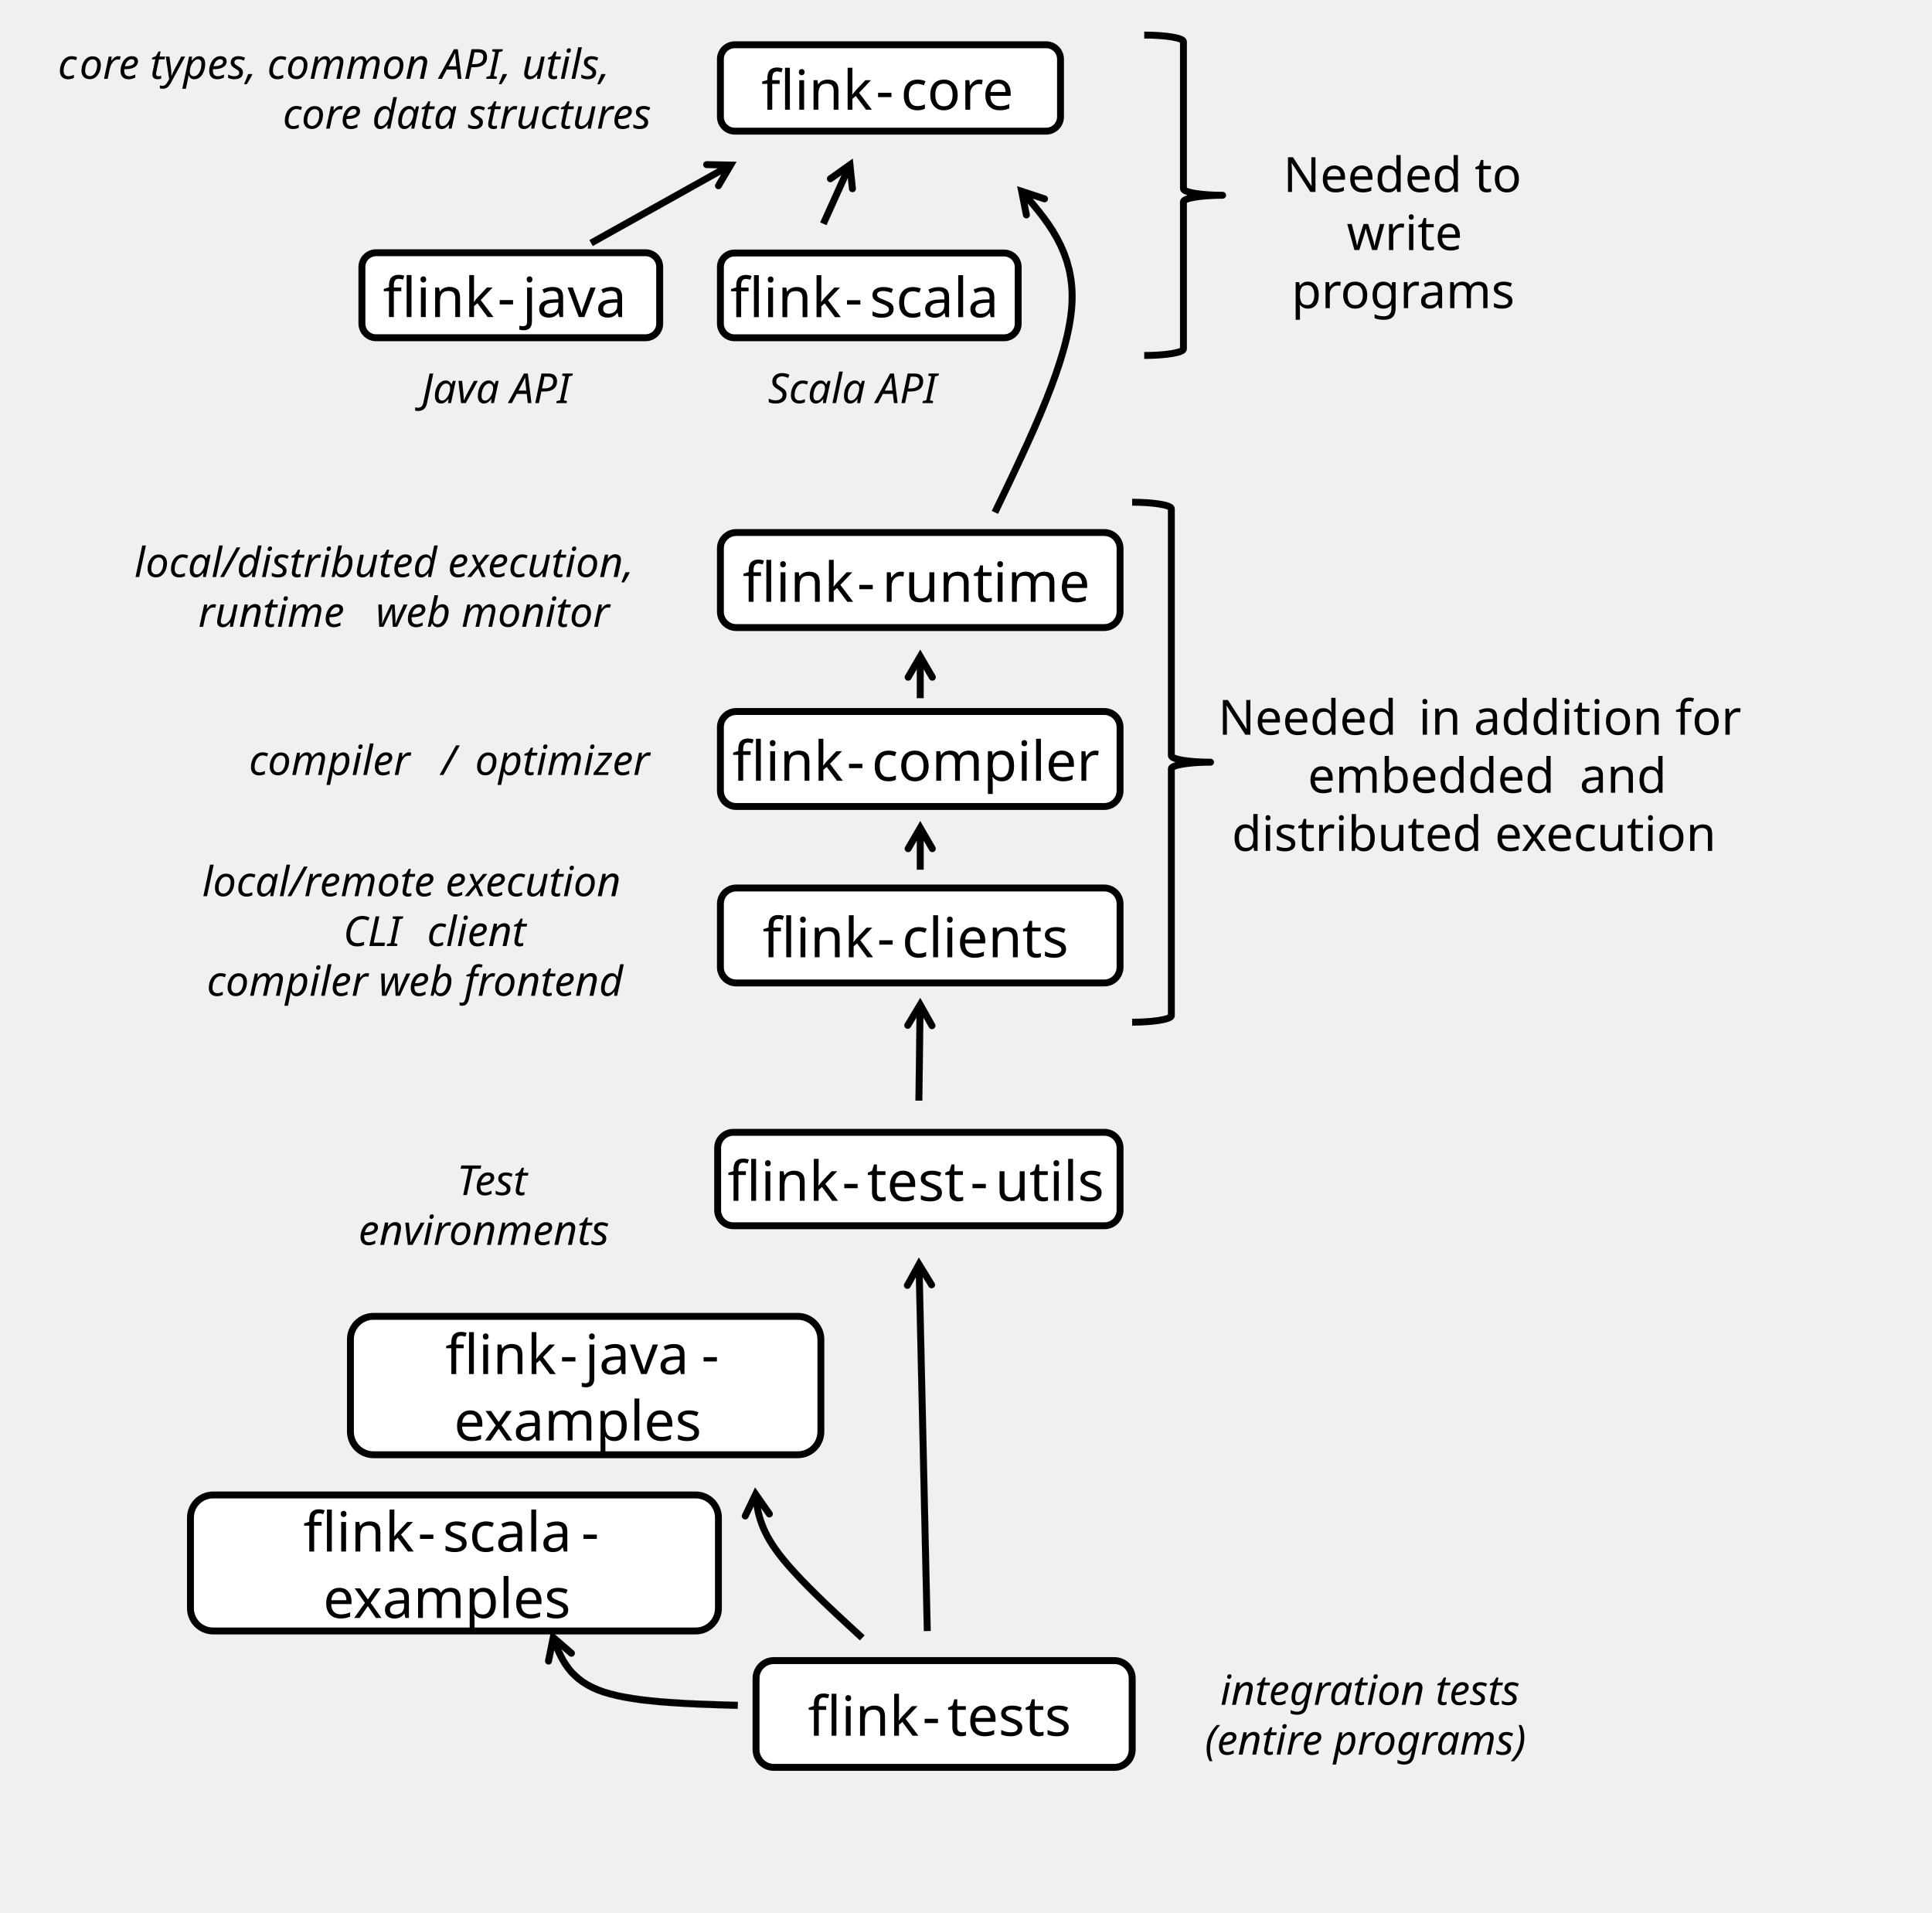
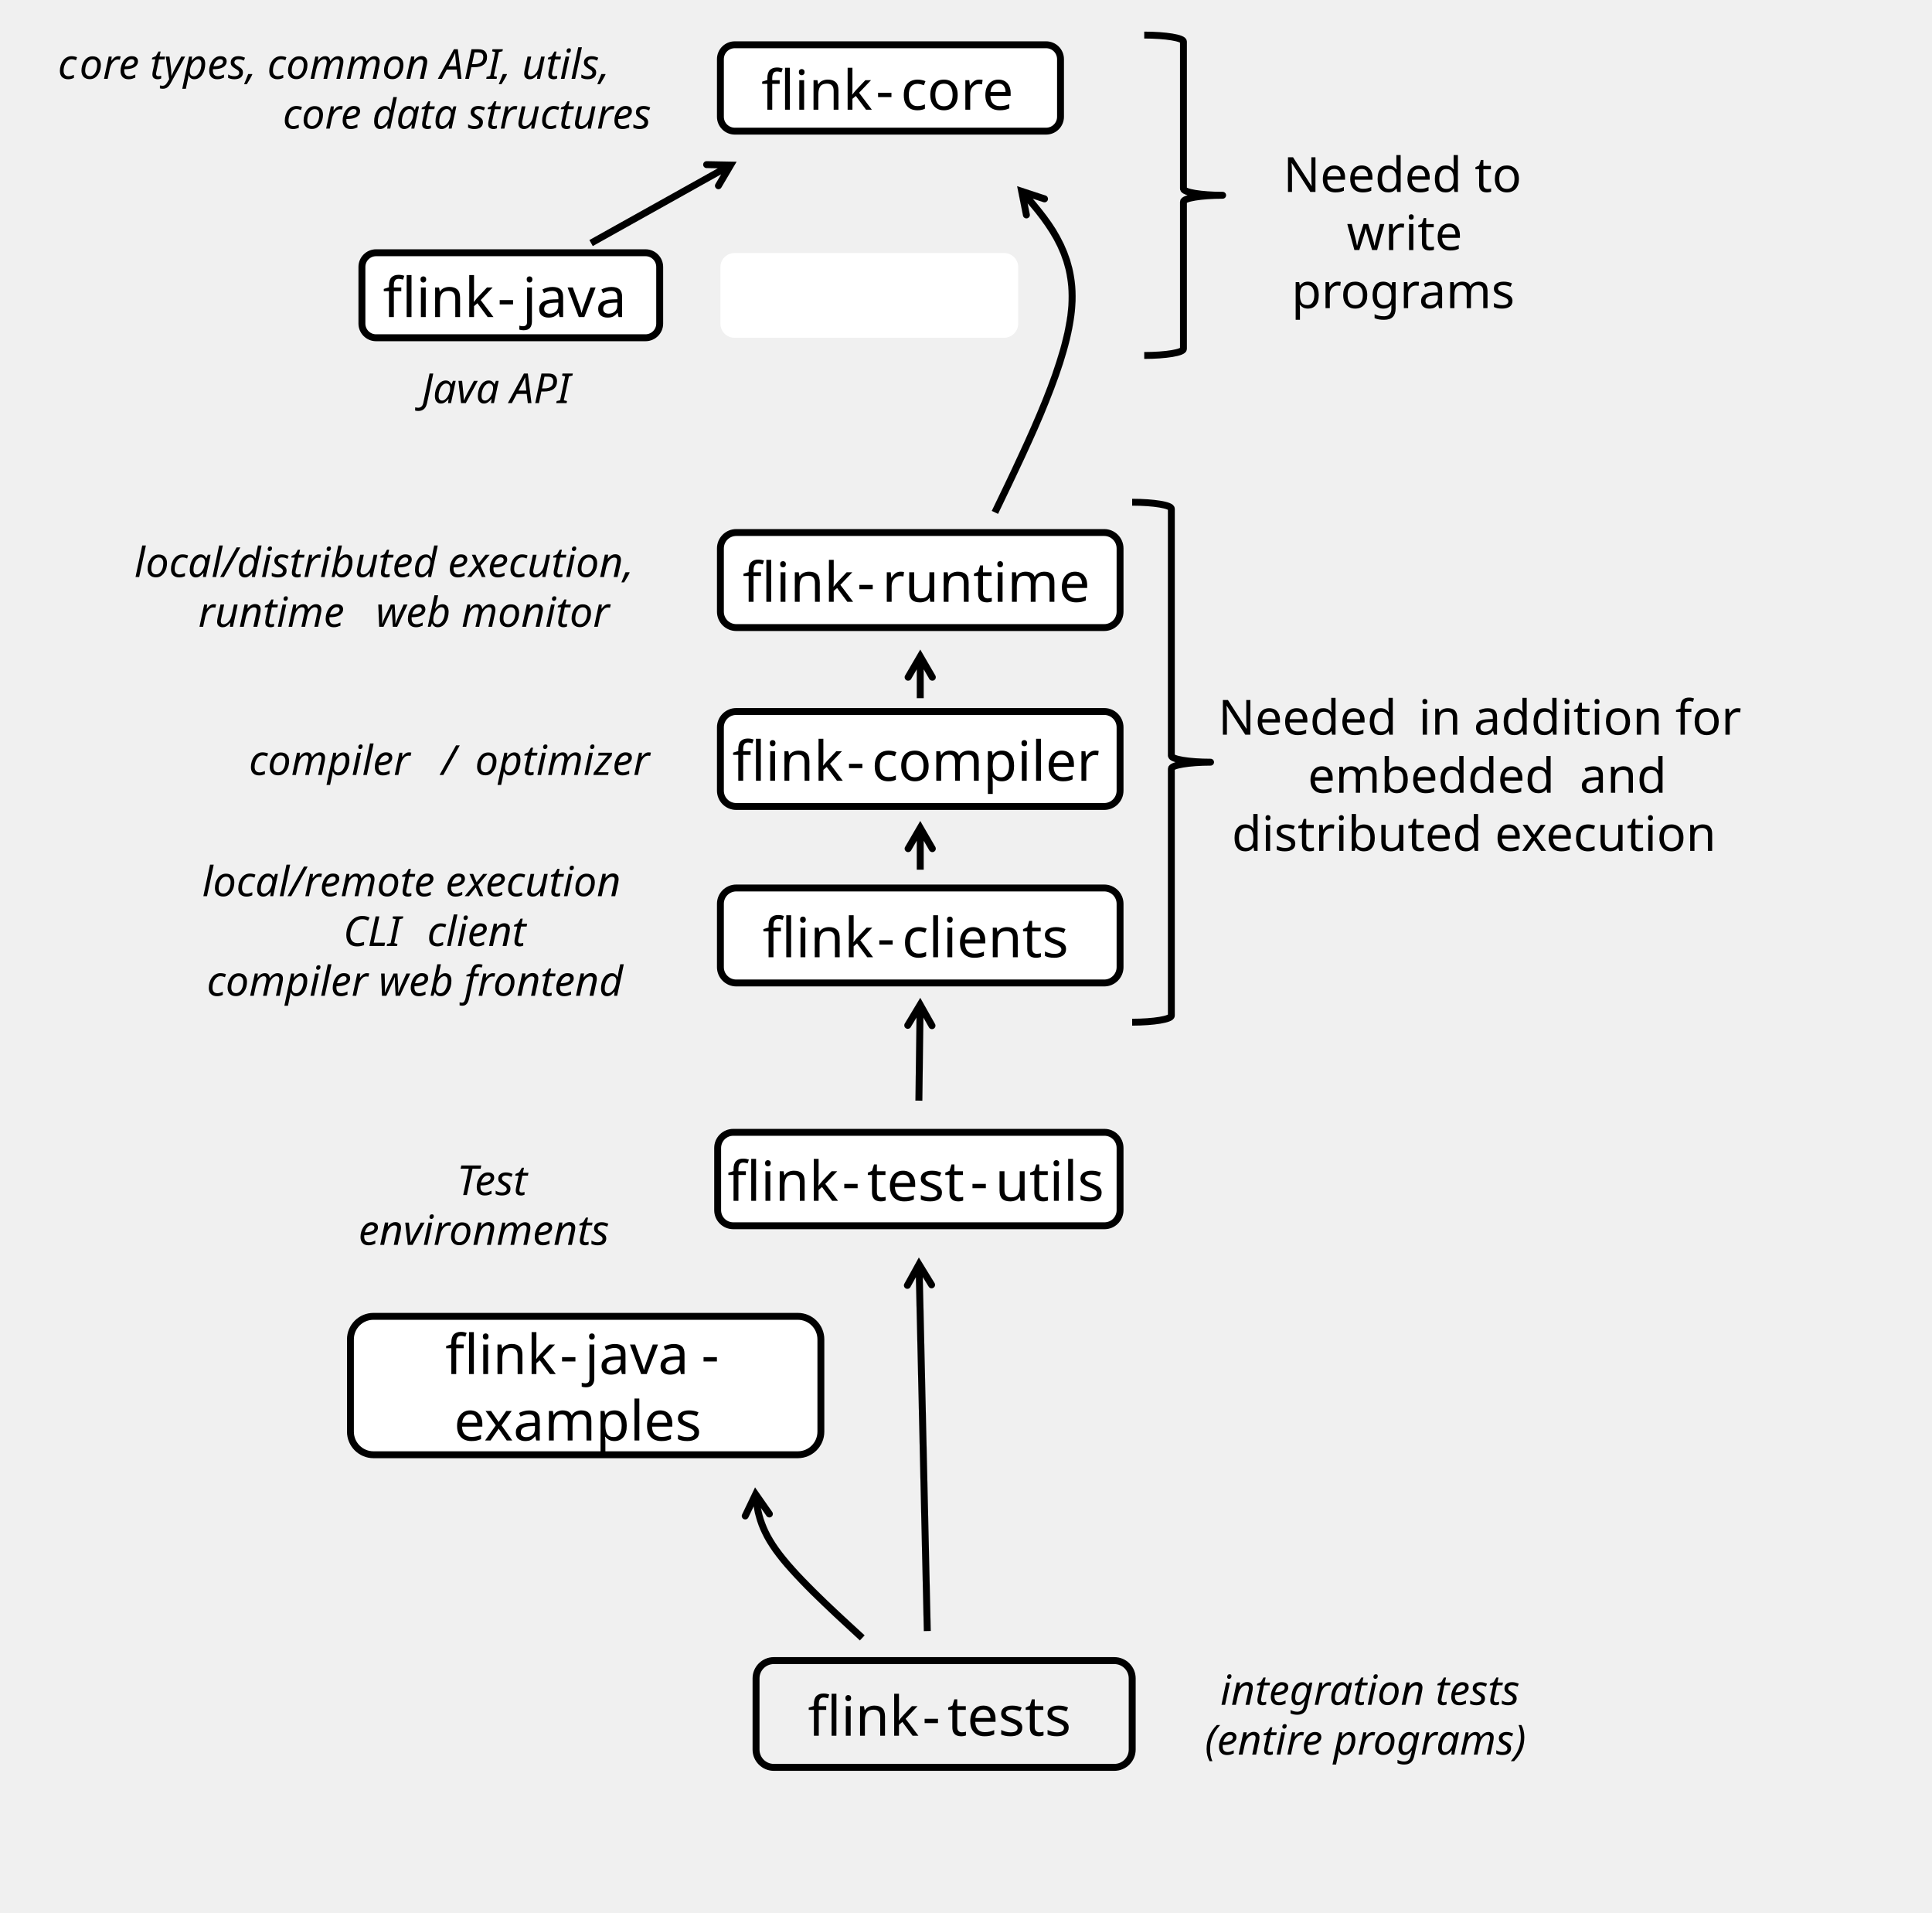
<svg xmlns="http://www.w3.org/2000/svg" version="1.0" width="184.83mm" height="182.98mm" id="svg2985">
  <defs id="defs2987" />
  <g id="g2989">
    <path style="fill:#ffffff;fill-rule:evenodd;fill-opacity:1;stroke:none;" d="  M 260.484 21.38   C 260.484 18.511 262.809 16.185 265.697 16.185   L 378.244 16.185   C 381.132 16.185 383.458 18.511 383.458 21.38   L 383.458 42.217   C 383.458 45.086 381.132 47.412 378.244 47.412   L 265.697 47.412   C 262.809 47.412 260.484 45.086 260.484 42.217   z" id="path2991" />
    <path style="fill:none;stroke:#000000;stroke-width:2.494px;stroke-linecap:butt;stroke-linejoin:round;stroke-dasharray:none;stroke-opacity:1;" d="  M 260.484 21.38   C 260.484 18.511 262.809 16.185 265.697 16.185   L 378.244 16.185   C 381.132 16.185 383.458 18.511 383.458 21.38   L 383.458 42.217   C 383.458 45.086 381.132 47.412 378.244 47.412   L 265.697 47.412   C 262.809 47.412 260.484 45.086 260.484 42.217   z" id="path2993" />
    <text xml:space="preserve" x="275.288" y="39.668" style="font-size:19.955px;fill:#000000;font-style:normal;font-weight:normal;text-align:start;text-anchor:start;font-family:Verdana;" id="text2995">flink</text>
    <text xml:space="preserve" x="316.699" y="39.668" style="font-size:19.955px;fill:#000000;font-style:normal;font-weight:normal;text-align:start;text-anchor:start;font-family:Verdana;" id="text2997">-</text>
    <text xml:space="preserve" x="325.701" y="39.668" style="font-size:19.955px;fill:#000000;font-style:normal;font-weight:normal;text-align:start;text-anchor:start;font-family:Verdana;" id="text2999">core</text>
    <path style="fill:#ffffff;fill-rule:evenodd;fill-opacity:1;stroke:none;" d="  M 130.861 96.502   C 130.861 93.67 133.149 91.373 135.981 91.373   L 233.411 91.373   C 236.234 91.373 238.531 93.67 238.531 96.502   L 238.531 116.982   C 238.531 119.814 236.234 122.102 233.411 122.102   L 135.981 122.102   C 133.149 122.102 130.861 119.814 130.861 116.982   z" id="path3001" />
    <path style="fill:none;stroke:#000000;stroke-width:2.504px;stroke-linecap:butt;stroke-linejoin:round;stroke-dasharray:none;stroke-opacity:1;" d="  M 130.861 96.502   C 130.861 93.67 133.149 91.373 135.981 91.373   L 233.411 91.373   C 236.234 91.373 238.531 93.67 238.531 96.502   L 238.531 116.982   C 238.531 119.814 236.234 122.102 233.411 122.102   L 135.981 122.102   C 133.149 122.102 130.861 119.814 130.861 116.982   z" id="path3003" />
    <text xml:space="preserve" x="138.472" y="114.613" style="font-size:19.955px;fill:#000000;font-style:normal;font-weight:normal;text-align:start;text-anchor:start;font-family:Verdana;" id="text3005">flink</text>
    <text xml:space="preserve" x="179.882" y="114.613" style="font-size:19.955px;fill:#000000;font-style:normal;font-weight:normal;text-align:start;text-anchor:start;font-family:Verdana;" id="text3007">-</text>
    <text xml:space="preserve" x="188.884" y="114.613" style="font-size:19.955px;fill:#000000;font-style:normal;font-weight:normal;text-align:start;text-anchor:start;font-family:Verdana;" id="text3009">java</text>
    <path style="fill:#ffffff;fill-rule:evenodd;fill-opacity:1;stroke:none;" d="  M 260.484 96.568   C 260.484 93.755 262.772 91.467 265.585 91.467   L 363.053 91.467   C 365.866 91.467 368.154 93.755 368.154 96.568   L 368.154 117.01   C 368.154 119.824 365.866 122.112 363.053 122.112   L 265.585 122.112   C 262.772 122.112 260.484 119.824 260.484 117.01   z" id="path3011" />
-     <path style="fill:none;stroke:#000000;stroke-width:2.494px;stroke-linecap:butt;stroke-linejoin:round;stroke-dasharray:none;stroke-opacity:1;" d="  M 260.484 96.568   C 260.484 93.755 262.772 91.467 265.585 91.467   L 363.053 91.467   C 365.866 91.467 368.154 93.755 368.154 96.568   L 368.154 117.01   C 368.154 119.824 365.866 122.112 363.053 122.112   L 265.585 122.112   C 262.772 122.112 260.484 119.824 260.484 117.01   z" id="path3013" />
-     <text xml:space="preserve" x="264.046" y="114.657" style="font-size:19.955px;fill:#000000;font-style:normal;font-weight:normal;text-align:start;text-anchor:start;font-family:Verdana;" id="text3015">flink</text>
-     <text xml:space="preserve" x="305.456" y="114.657" style="font-size:19.955px;fill:#000000;font-style:normal;font-weight:normal;text-align:start;text-anchor:start;font-family:Verdana;" id="text3017">-</text>
-     <text xml:space="preserve" x="314.458" y="114.657" style="font-size:19.955px;fill:#000000;font-style:normal;font-weight:normal;text-align:start;text-anchor:start;font-family:Verdana;" id="text3019">scala</text>
    <text xml:space="preserve" x="20.936" y="28.496" style="font-size:15.004px;fill:#000000;font-style:italic;font-weight:normal;text-align:start;text-anchor:start;font-family:Verdana;" id="text3021">c</text>
    <text xml:space="preserve" x="28.738" y="28.496" style="font-size:15.004px;fill:#000000;font-style:italic;font-weight:normal;text-align:start;text-anchor:start;font-family:Verdana;" id="text3023">ore types, common API, utils,</text>
    <text xml:space="preserve" x="102.257" y="46.5" style="font-size:15.004px;fill:#000000;font-style:italic;font-weight:normal;text-align:start;text-anchor:start;font-family:Verdana;" id="text3025">core data structures</text>
-     <text xml:space="preserve" x="277.678" y="145.733" style="font-size:15.004px;fill:#000000;font-style:italic;font-weight:normal;text-align:start;text-anchor:start;font-family:Verdana;" id="text3027">Scala API</text>
    <text xml:space="preserve" x="152.428" y="145.733" style="font-size:15.004px;fill:#000000;font-style:italic;font-weight:normal;text-align:start;text-anchor:start;font-family:Verdana;" id="text3029">Java API</text>
    <path style="fill:#ffffff;fill-rule:evenodd;fill-opacity:1;stroke:none;" d="  M 260.484 198.256   C 260.484 195.086 263.053 192.517 266.204 192.517   L 399.268 192.517   C 402.419 192.517 404.988 195.086 404.988 198.256   L 404.988 221.136   C 404.988 224.306 402.419 226.875 399.268 226.875   L 266.204 226.875   C 263.053 226.875 260.484 224.306 260.484 221.136   z" id="path3033" />
    <path style="fill:none;stroke:#000000;stroke-width:2.494px;stroke-linecap:butt;stroke-linejoin:round;stroke-dasharray:none;stroke-opacity:1;" d="  M 260.484 198.256   C 260.484 195.086 263.053 192.517 266.204 192.517   L 399.268 192.517   C 402.419 192.517 404.988 195.086 404.988 198.256   L 404.988 221.136   C 404.988 224.306 402.419 226.875 399.268 226.875   L 266.204 226.875   C 263.053 226.875 260.484 224.306 260.484 221.136   z" id="path3035" />
    <text xml:space="preserve" x="268.528" y="217.566" style="font-size:19.955px;fill:#000000;font-style:normal;font-weight:normal;text-align:start;text-anchor:start;font-family:Verdana;" id="text3037">flink</text>
    <text xml:space="preserve" x="309.938" y="217.566" style="font-size:19.955px;fill:#000000;font-style:normal;font-weight:normal;text-align:start;text-anchor:start;font-family:Verdana;" id="text3039">-</text>
    <text xml:space="preserve" x="318.941" y="217.566" style="font-size:19.955px;fill:#000000;font-style:normal;font-weight:normal;text-align:start;text-anchor:start;font-family:Verdana;" id="text3041">runtime</text>
    <path style="fill:#ffffff;fill-rule:evenodd;fill-opacity:1;stroke:none;" d="  M 260.484 262.941   C 260.484 259.771 263.053 257.22 266.204 257.22   L 399.268 257.22   C 402.419 257.22 404.988 259.771 404.988 262.941   L 404.988 285.84   C 404.988 288.991 402.419 291.56 399.268 291.56   L 266.204 291.56   C 263.053 291.56 260.484 288.991 260.484 285.84   z" id="path3043" />
    <path style="fill:none;stroke:#000000;stroke-width:2.494px;stroke-linecap:butt;stroke-linejoin:round;stroke-dasharray:none;stroke-opacity:1;" d="  M 260.484 262.941   C 260.484 259.771 263.053 257.22 266.204 257.22   L 399.268 257.22   C 402.419 257.22 404.988 259.771 404.988 262.941   L 404.988 285.84   C 404.988 288.991 402.419 291.56 399.268 291.56   L 266.204 291.56   C 263.053 291.56 260.484 288.991 260.484 285.84   z" id="path3045" />
    <text xml:space="preserve" x="264.777" y="282.255" style="font-size:19.955px;fill:#000000;font-style:normal;font-weight:normal;text-align:start;text-anchor:start;font-family:Verdana;" id="text3047">flink</text>
    <text xml:space="preserve" x="306.187" y="282.255" style="font-size:19.955px;fill:#000000;font-style:normal;font-weight:normal;text-align:start;text-anchor:start;font-family:Verdana;" id="text3049">-</text>
    <text xml:space="preserve" x="315.19" y="282.255" style="font-size:19.955px;fill:#000000;font-style:normal;font-weight:normal;text-align:start;text-anchor:start;font-family:Verdana;" id="text3051">compiler</text>
    <path style="fill:#ffffff;fill-rule:evenodd;fill-opacity:1;stroke:none;" d="  M 260.484 326.744   C 260.484 323.574 263.053 321.024 266.204 321.024   L 399.268 321.024   C 402.419 321.024 404.988 323.574 404.988 326.744   L 404.988 349.643   C 404.988 352.794 402.419 355.364 399.268 355.364   L 266.204 355.364   C 263.053 355.364 260.484 352.794 260.484 349.643   z" id="path3053" />
    <path style="fill:none;stroke:#000000;stroke-width:2.494px;stroke-linecap:butt;stroke-linejoin:round;stroke-dasharray:none;stroke-opacity:1;" d="  M 260.484 326.744   C 260.484 323.574 263.053 321.024 266.204 321.024   L 399.268 321.024   C 402.419 321.024 404.988 323.574 404.988 326.744   L 404.988 349.643   C 404.988 352.794 402.419 355.364 399.268 355.364   L 266.204 355.364   C 263.053 355.364 260.484 352.794 260.484 349.643   z" id="path3055" />
    <text xml:space="preserve" x="275.73" y="346.058" style="font-size:19.955px;fill:#000000;font-style:normal;font-weight:normal;text-align:start;text-anchor:start;font-family:Verdana;" id="text3057">flink</text>
    <text xml:space="preserve" x="317.14" y="346.058" style="font-size:19.955px;fill:#000000;font-style:normal;font-weight:normal;text-align:start;text-anchor:start;font-family:Verdana;" id="text3059">-</text>
    <text xml:space="preserve" x="326.142" y="346.058" style="font-size:19.955px;fill:#000000;font-style:normal;font-weight:normal;text-align:start;text-anchor:start;font-family:Verdana;" id="text3061">clients</text>
    <path style="fill:#000000;fill-rule:nonzero;fill-opacity:1;stroke:#000000;stroke-width:0.019px;stroke-linecap:butt;stroke-linejoin:round;stroke-dasharray:none;stroke-opacity:1;" d="  M 333.496 397.918   L 333.946 363.259   L 331.451 363.222   L 331.001 397.88   z  M 338.072 370.18   L 332.745 360.746   L 327.156 370.03   C 326.8 370.63 326.988 371.399 327.588 371.755   C 328.169 372.111 328.938 371.924 329.295 371.324   L 329.295 371.324   L 333.777 363.878   L 331.62 363.859   L 335.896 371.418   C 336.234 372.018 337.003 372.224 337.603 371.886   C 338.203 371.549 338.409 370.78 338.072 370.18   z" id="path3063" />
    <text xml:space="preserve" x="90.011" y="280.173" style="font-size:15.004px;fill:#000000;font-style:italic;font-weight:normal;text-align:start;text-anchor:start;font-family:Verdana;" id="text3065">compiler </text>
    <text xml:space="preserve" x="159.628" y="280.173" style="font-size:15.004px;fill:#000000;font-style:italic;font-weight:normal;text-align:start;text-anchor:start;font-family:Verdana;" id="text3067">/ </text>
    <text xml:space="preserve" x="171.781" y="280.173" style="font-size:15.004px;fill:#000000;font-style:italic;font-weight:normal;text-align:start;text-anchor:start;font-family:Verdana;" id="text3069">optimizer</text>
    <text xml:space="preserve" x="48.601" y="208.6" style="font-size:15.004px;fill:#000000;font-style:italic;font-weight:normal;text-align:start;text-anchor:start;font-family:Verdana;" id="text3071">l</text>
    <text xml:space="preserve" x="52.652" y="208.6" style="font-size:15.004px;fill:#000000;font-style:italic;font-weight:normal;text-align:start;text-anchor:start;font-family:Verdana;" id="text3073">ocal/distributed execution,</text>
    <text xml:space="preserve" x="71.706" y="226.604" style="font-size:15.004px;fill:#000000;font-style:italic;font-weight:normal;text-align:start;text-anchor:start;font-family:Verdana;" id="text3075">runtime </text>
    <text xml:space="preserve" x="135.922" y="226.604" style="font-size:15.004px;fill:#000000;font-style:italic;font-weight:normal;text-align:start;text-anchor:start;font-family:Verdana;" id="text3077">web monitor</text>
    <text xml:space="preserve" x="73.126" y="323.988" style="font-size:15.004px;fill:#000000;font-style:italic;font-weight:normal;text-align:start;text-anchor:start;font-family:Verdana;" id="text3079">local/remote execution</text>
    <text xml:space="preserve" x="124.138" y="341.992" style="font-size:15.004px;fill:#000000;font-style:italic;font-weight:normal;text-align:start;text-anchor:start;font-family:Verdana;" id="text3081">CLI </text>
    <text xml:space="preserve" x="154.446" y="341.992" style="font-size:15.004px;fill:#000000;font-style:italic;font-weight:normal;text-align:start;text-anchor:start;font-family:Verdana;" id="text3083">client</text>
    <text xml:space="preserve" x="74.776" y="359.997" style="font-size:15.004px;fill:#000000;font-style:italic;font-weight:normal;text-align:start;text-anchor:start;font-family:Verdana;" id="text3085">compiler web frontend</text>
    <path style="fill:none;stroke:#000000;stroke-width:2.494px;stroke-linecap:butt;stroke-linejoin:round;stroke-dasharray:none;stroke-opacity:1;" d="  M 413.728 12.678   C 421.549 12.678 427.907 13.728 427.907 15.041   L 427.907 68.229   C 427.907 69.524 434.246 70.593 442.085 70.593   C 434.246 70.593 427.907 71.643 427.907 72.956   L 427.907 126.144   C 427.907 127.457 421.549 128.507 413.728 128.507 " id="path3087" />
    <path style="fill:none;stroke:#000000;stroke-width:2.494px;stroke-linecap:butt;stroke-linejoin:round;stroke-dasharray:none;stroke-opacity:1;" d="  M 409.358 181.564   C 417.179 181.564 423.537 182.614 423.537 183.927   L 423.537 273.181   C 423.537 274.493 429.876 275.544 437.715 275.544   C 429.876 275.544 423.537 276.613 423.537 277.907   L 423.537 367.179   C 423.537 368.473 417.179 369.542 409.358 369.542 " id="path3089" />
    <text xml:space="preserve" x="464.002" y="69.389" style="font-size:17.554px;fill:#000000;font-style:normal;font-weight:normal;text-align:start;text-anchor:start;font-family:Verdana;" id="text3091">Needed to </text>
    <text xml:space="preserve" x="486.958" y="90.394" style="font-size:17.554px;fill:#000000;font-style:normal;font-weight:normal;text-align:start;text-anchor:start;font-family:Verdana;" id="text3093">write </text>
    <text xml:space="preserve" x="467.003" y="111.399" style="font-size:17.554px;fill:#000000;font-style:normal;font-weight:normal;text-align:start;text-anchor:start;font-family:Verdana;" id="text3095">programs</text>
    <text xml:space="preserve" x="440.466" y="265.596" style="font-size:17.554px;fill:#000000;font-style:normal;font-weight:normal;text-align:start;text-anchor:start;font-family:Verdana;" id="text3097">Needed </text>
    <text xml:space="preserve" x="512.934" y="265.596" style="font-size:17.554px;fill:#000000;font-style:normal;font-weight:normal;text-align:start;text-anchor:start;font-family:Verdana;" id="text3099">in addition for </text>
    <text xml:space="preserve" x="472.874" y="286.602" style="font-size:17.554px;fill:#000000;font-style:normal;font-weight:normal;text-align:start;text-anchor:start;font-family:Verdana;" id="text3101">embedded </text>
    <text xml:space="preserve" x="571.148" y="286.602" style="font-size:17.554px;fill:#000000;font-style:normal;font-weight:normal;text-align:start;text-anchor:start;font-family:Verdana;" id="text3103">and </text>
    <text xml:space="preserve" x="445.417" y="307.607" style="font-size:17.554px;fill:#000000;font-style:normal;font-weight:normal;text-align:start;text-anchor:start;font-family:Verdana;" id="text3105">distributed execution</text>
    <path style="fill:#ffffff;fill-rule:evenodd;fill-opacity:1;stroke:none;" d="  M 126.707 484.208   C 126.707 479.613 130.439 475.881 135.052 475.881   L 288.466 475.881   C 293.079 475.881 296.811 479.613 296.811 484.208   L 296.811 517.573   C 296.811 522.168 293.079 525.919 288.466 525.919   L 135.052 525.919   C 130.439 525.919 126.707 522.168 126.707 517.573   z" id="path3107" />
    <path style="fill:none;stroke:#000000;stroke-width:2.494px;stroke-linecap:butt;stroke-linejoin:round;stroke-dasharray:none;stroke-opacity:1;" d="  M 126.707 484.208   C 126.707 479.613 130.439 475.881 135.052 475.881   L 288.466 475.881   C 293.079 475.881 296.811 479.613 296.811 484.208   L 296.811 517.573   C 296.811 522.168 293.079 525.919 288.466 525.919   L 135.052 525.919   C 130.439 525.919 126.707 522.168 126.707 517.573   z" id="path3109" />
    <text xml:space="preserve" x="161.02" y="496.759" style="font-size:19.955px;fill:#000000;font-style:normal;font-weight:normal;text-align:start;text-anchor:start;font-family:Verdana;" id="text3111">flink</text>
    <text xml:space="preserve" x="202.43" y="496.759" style="font-size:19.955px;fill:#000000;font-style:normal;font-weight:normal;text-align:start;text-anchor:start;font-family:Verdana;" id="text3113">-</text>
    <text xml:space="preserve" x="211.433" y="496.759" style="font-size:19.955px;fill:#000000;font-style:normal;font-weight:normal;text-align:start;text-anchor:start;font-family:Verdana;" id="text3115">java</text>
    <text xml:space="preserve" x="253.593" y="496.759" style="font-size:19.955px;fill:#000000;font-style:normal;font-weight:normal;text-align:start;text-anchor:start;font-family:Verdana;" id="text3117">-</text>
    <text xml:space="preserve" x="164.171" y="520.765" style="font-size:19.955px;fill:#000000;font-style:normal;font-weight:normal;text-align:start;text-anchor:start;font-family:Verdana;" id="text3119">examples</text>
-     <path style="fill:#ffffff;fill-rule:evenodd;fill-opacity:1;stroke:none;" d="  M 68.867 548.649   C 68.867 544.129 72.543 540.453 77.063 540.453   L 251.575 540.453   C 256.095 540.453 259.771 544.129 259.771 548.649   L 259.771 581.432   C 259.771 585.952 256.095 589.628 251.575 589.628   L 77.063 589.628   C 72.543 589.628 68.867 585.952 68.867 581.432   z" id="path3121" />
-     <path style="fill:none;stroke:#000000;stroke-width:2.494px;stroke-linecap:butt;stroke-linejoin:round;stroke-dasharray:none;stroke-opacity:1;" d="  M 68.867 548.649   C 68.867 544.129 72.543 540.453 77.063 540.453   L 251.575 540.453   C 256.095 540.453 259.771 544.129 259.771 548.649   L 259.771 581.432   C 259.771 585.952 256.095 589.628 251.575 589.628   L 77.063 589.628   C 72.543 589.628 68.867 585.952 68.867 581.432   z" id="path3123" />
-     <text xml:space="preserve" x="109.657" y="560.907" style="font-size:19.955px;fill:#000000;font-style:normal;font-weight:normal;text-align:start;text-anchor:start;font-family:Verdana;" id="text3125">flink</text>
-     <text xml:space="preserve" x="151.067" y="560.907" style="font-size:19.955px;fill:#000000;font-style:normal;font-weight:normal;text-align:start;text-anchor:start;font-family:Verdana;" id="text3127">-</text>
-     <text xml:space="preserve" x="160.069" y="560.907" style="font-size:19.955px;fill:#000000;font-style:normal;font-weight:normal;text-align:start;text-anchor:start;font-family:Verdana;" id="text3129">scala</text>
-     <text xml:space="preserve" x="210.182" y="560.907" style="font-size:19.955px;fill:#000000;font-style:normal;font-weight:normal;text-align:start;text-anchor:start;font-family:Verdana;" id="text3131">-</text>
-     <text xml:space="preserve" x="116.859" y="584.913" style="font-size:19.955px;fill:#000000;font-style:normal;font-weight:normal;text-align:start;text-anchor:start;font-family:Verdana;" id="text3133">examples</text>
-     <path style="fill:#ffffff;fill-rule:evenodd;fill-opacity:1;stroke:none;" d="  M 273.368 606.751   C 273.368 603.225 276.256 600.337 279.782 600.337   L 402.925 600.337   C 406.489 600.337 409.377 603.225 409.377 606.751   L 409.377 632.52   C 409.377 636.046 406.489 638.934 402.925 638.934   L 279.782 638.934   C 276.256 638.934 273.368 636.046 273.368 632.52   z" id="path3135" />
    <path style="fill:none;stroke:#000000;stroke-width:2.513px;stroke-linecap:butt;stroke-linejoin:round;stroke-dasharray:none;stroke-opacity:1;" d="  M 273.368 606.751   C 273.368 603.225 276.256 600.337 279.782 600.337   L 402.925 600.337   C 406.489 600.337 409.377 603.225 409.377 606.751   L 409.377 632.52   C 409.377 636.046 406.489 638.934 402.925 638.934   L 279.782 638.934   C 276.256 638.934 273.368 636.046 273.368 632.52   z" id="path3137" />
    <text xml:space="preserve" x="292.116" y="627.495" style="font-size:19.955px;fill:#000000;font-style:normal;font-weight:normal;text-align:start;text-anchor:start;font-family:Verdana;" id="text3139">flink</text>
    <text xml:space="preserve" x="333.526" y="627.495" style="font-size:19.955px;fill:#000000;font-style:normal;font-weight:normal;text-align:start;text-anchor:start;font-family:Verdana;" id="text3141">-</text>
    <text xml:space="preserve" x="342.529" y="627.495" style="font-size:19.955px;fill:#000000;font-style:normal;font-weight:normal;text-align:start;text-anchor:start;font-family:Verdana;" id="text3143">tests</text>
-     <path style="fill:#000000;fill-rule:nonzero;fill-opacity:1;stroke:#000000;stroke-width:0.019px;stroke-linecap:butt;stroke-linejoin:round;stroke-dasharray:none;stroke-opacity:1;" d="  M 298.837 81.395   L 308.458 60.109   L 306.17 59.077   L 296.568 80.383   z  M 309.471 68.098   L 308.346 57.333   L 299.512 63.616   C 298.949 64.01 298.818 64.797 299.231 65.36   C 299.625 65.923 300.412 66.054 300.975 65.641   L 308.045 60.615   L 306.076 59.734   L 306.976 68.361   C 307.051 69.055 307.67 69.542 308.346 69.467   C 309.039 69.411 309.527 68.792 309.471 68.098   z" id="path3145" />
    <path style="fill:#000000;fill-rule:nonzero;fill-opacity:1;stroke:#000000;stroke-width:0.009px;stroke-linecap:butt;stroke-linejoin:round;stroke-dasharray:none;stroke-opacity:1;" d="  M 214.328 88.963   L 264.788 60.765   L 263.569 58.59   L 213.109 86.778   z  M 260.84 67.789   L 266.344 58.468   L 255.523 58.261   C 254.829 58.252 254.257 58.805 254.248 59.49   C 254.238 60.184 254.782 60.756 255.476 60.765   L 264.16 60.925   L 263.1 59.04   L 258.693 66.523   C 258.336 67.114 258.533 67.883 259.133 68.229   C 259.724 68.586 260.493 68.389 260.84 67.789   z" id="path3147" />
    <path style="fill:#000000;fill-rule:nonzero;fill-opacity:1;stroke:#000000;stroke-width:0.019px;stroke-linecap:butt;stroke-linejoin:round;stroke-dasharray:none;stroke-opacity:1;" d="  M 358.608 184.696   L 363.559 174.4   L 365.979 169.28   L 368.342 164.197   L 370.649 159.171   L 372.862 154.201   L 374.962 149.306   L 376.95 144.505   L 378.788 139.779   L 380.476 135.165   L 381.976 130.664   L 383.308 126.313   L 383.871 124.212   L 384.396 122.112   L 384.883 120.067   L 385.277 118.061   L 385.634 116.091   L 385.934 114.178   L 386.14 112.303   L 386.309 110.484   L 386.384 108.702   L 386.403 106.977   L 386.365 105.289   L 386.271 103.657   L 386.102 102.044   L 385.877 100.488   L 385.615 98.95   L 385.296 97.449   L 384.49 94.561   L 383.496 91.804   L 382.333 89.141   L 381.02 86.59   L 379.557 84.115   L 377.982 81.714   L 376.294 79.351   L 374.531 77.063   L 372.674 74.812   L 370.761 72.581   L 368.492 70.011   L 370.367 68.342   L 372.674 70.949   L 374.606 73.218   L 376.5 75.544   L 378.338 77.907   L 380.082 80.326   L 381.733 82.839   L 383.233 85.446   L 384.621 88.147   L 385.84 90.96   L 386.89 93.886   L 387.734 96.943   L 388.072 98.518   L 388.353 100.131   L 388.597 101.8   L 388.766 103.488   L 388.878 105.232   L 388.916 107.014   L 388.897 108.833   L 388.784 110.69   L 388.634 112.603   L 388.391 114.554   L 388.09 116.542   L 387.734 118.567   L 387.303 120.63   L 386.834 122.731   L 386.29 124.85   L 385.69 127.044   L 384.358 131.47   L 382.82 136.028   L 381.114 140.679   L 379.257 145.442   L 377.269 150.3   L 375.15 155.232   L 372.918 160.221   L 370.611 165.266   L 368.229 170.349   L 365.81 175.469   L 360.877 185.765   z  M 369.898 77.944   L 367.779 67.311   L 378.075 70.705   C 378.713 70.93 379.069 71.624 378.863 72.281   C 378.638 72.937 377.944 73.293 377.288 73.087   L 369.036 70.368   L 370.649 68.923   L 372.337 77.457   C 372.487 78.132 372.036 78.788 371.361 78.92   C 370.686 79.051 370.03 78.62 369.898 77.944   z" id="path3149" />
    <path style="fill:#ffffff;fill-rule:evenodd;fill-opacity:1;stroke:none;" d="  M 259.49 415.003   C 259.49 411.89 262.022 409.358 265.135 409.358   L 399.362 409.358   C 402.475 409.358 404.988 411.89 404.988 415.003   L 404.988 437.509   C 404.988 440.622 402.475 443.135 399.362 443.135   L 265.135 443.135   C 262.022 443.135 259.49 440.622 259.49 437.509   z" id="path3151" />
    <path style="fill:none;stroke:#000000;stroke-width:2.494px;stroke-linecap:butt;stroke-linejoin:round;stroke-dasharray:none;stroke-opacity:1;" d="  M 259.49 415.003   C 259.49 411.89 262.022 409.358 265.135 409.358   L 399.362 409.358   C 402.475 409.358 404.988 411.89 404.988 415.003   L 404.988 437.509   C 404.988 440.622 402.475 443.135 399.362 443.135   L 265.135 443.135   C 262.022 443.135 259.49 440.622 259.49 437.509   z" id="path3153" />
    <text xml:space="preserve" x="263.061" y="434.122" style="font-size:19.955px;fill:#000000;font-style:normal;font-weight:normal;text-align:start;text-anchor:start;font-family:Verdana;" id="text3155">flink</text>
    <text xml:space="preserve" x="304.471" y="434.122" style="font-size:19.955px;fill:#000000;font-style:normal;font-weight:normal;text-align:start;text-anchor:start;font-family:Verdana;" id="text3157">-</text>
    <text xml:space="preserve" x="313.473" y="434.122" style="font-size:19.955px;fill:#000000;font-style:normal;font-weight:normal;text-align:start;text-anchor:start;font-family:Verdana;" id="text3159">test</text>
    <text xml:space="preserve" x="350.833" y="434.122" style="font-size:19.955px;fill:#000000;font-style:normal;font-weight:normal;text-align:start;text-anchor:start;font-family:Verdana;" id="text3161">-</text>
    <text xml:space="preserve" x="359.835" y="434.122" style="font-size:19.955px;fill:#000000;font-style:normal;font-weight:normal;text-align:start;text-anchor:start;font-family:Verdana;" id="text3163">utils</text>
    <path style="fill:#000000;fill-rule:nonzero;fill-opacity:1;stroke:#000000;stroke-width:0.019px;stroke-linecap:butt;stroke-linejoin:round;stroke-dasharray:none;stroke-opacity:1;" d="  M 333.983 252.4   L 333.983 237.322   L 331.489 237.322   L 331.489 252.4   z  M 338.184 244.186   L 332.745 234.846   L 327.288 244.186   C 326.931 244.786 327.138 245.555 327.738 245.911   C 328.319 246.249 329.088 246.043 329.445 245.461   L 333.814 237.959   L 331.658 237.959   L 336.027 245.461   L 336.027 245.461   C 336.384 246.043 337.153 246.249 337.734 245.911   C 338.334 245.555 338.541 244.786 338.184 244.186   z" id="path3165" />
    <path style="fill:#000000;fill-rule:nonzero;fill-opacity:1;stroke:#000000;stroke-width:0.019px;stroke-linecap:butt;stroke-linejoin:round;stroke-dasharray:none;stroke-opacity:1;" d="  M 333.983 314.385   L 333.983 299.287   L 331.489 299.287   L 331.489 314.385   z  M 338.184 306.17   L 332.745 296.811   L 327.288 306.17   C 326.931 306.77 327.138 307.52 327.738 307.877   C 328.319 308.233 329.088 308.027 329.445 307.427   L 333.814 299.925   L 331.658 299.925   L 336.027 307.427   L 336.027 307.427   C 336.384 308.027 337.153 308.233 337.734 307.877   C 338.334 307.52 338.541 306.77 338.184 306.17   z" id="path3167" />
    <text xml:space="preserve" x="165.19" y="432.039" style="font-size:15.004px;fill:#000000;font-style:italic;font-weight:normal;text-align:start;text-anchor:start;font-family:Verdana;" id="text3169">Test </text>
    <text xml:space="preserve" x="129.631" y="450.044" style="font-size:15.004px;fill:#000000;font-style:italic;font-weight:normal;text-align:start;text-anchor:start;font-family:Verdana;" id="text3171">environments</text>
    <path style="fill:#000000;fill-rule:nonzero;fill-opacity:1;stroke:#000000;stroke-width:0.019px;stroke-linecap:butt;stroke-linejoin:round;stroke-dasharray:none;stroke-opacity:1;" d="  M 334.039 589.666   L 331.057 457.108   L 333.552 457.051   L 336.534 589.609   z  M 327.006 464.084   L 332.239 454.613   L 337.903 463.841   C 338.278 464.422 338.09 465.191 337.49 465.547   C 336.909 465.922 336.14 465.735 335.784 465.135   L 335.784 465.135   L 331.226 457.745   L 333.402 457.689   L 329.182 465.285   C 328.844 465.885 328.094 466.11 327.494 465.772   C 326.875 465.435 326.669 464.685 327.006 464.084   z" id="path3173" />
-     <path style="fill:#000000;fill-rule:nonzero;fill-opacity:1;stroke:#000000;stroke-width:0.038px;stroke-linecap:butt;stroke-linejoin:round;stroke-dasharray:none;stroke-opacity:1;" d="  M 266.729 617.779   L 259.34 617.554   L 252.1 617.291   L 248.499 617.104   L 244.974 616.916   L 241.56 616.691   L 238.184 616.429   L 234.921 616.091   L 231.77 615.753   L 228.732 615.303   L 225.806 614.816   L 223.031 614.253   L 220.442 613.615   L 217.967 612.903   L 215.716 612.077   L 213.616 611.177   L 211.703 610.127   L 209.977 609.039   L 208.402 607.876   L 206.977 606.601   L 205.664 605.288   L 204.538 603.9   L 203.488 602.438   L 202.588 600.975   L 201.763 599.474   L 201.013 597.936   L 200.337 596.361   L 199.137 593.21   L 198.875 592.385   L 201.238 591.597   L 201.5 592.348   L 202.625 595.386   L 203.263 596.849   L 203.976 598.274   L 204.688 599.662   L 205.551 601.012   L 206.451 602.288   L 207.464 603.563   L 208.627 604.726   L 209.902 605.851   L 211.29 606.939   L 212.866 607.951   L 214.628 608.852   L 216.541 609.714   L 218.679 610.502   L 221.005 611.177   L 223.556 611.815   L 226.219 612.34   L 229.07 612.828   L 232.033 613.24   L 235.146 613.615   L 238.372 613.915   L 241.71 614.178   L 245.124 614.403   L 248.612 614.628   L 252.175 614.778   L 259.415 615.041   L 266.804 615.266   z  M 197.112 600.262   L 199.25 589.647   L 207.427 596.736   C 207.952 597.186 208.027 597.974 207.539 598.499   C 207.089 599.024 206.301 599.062 205.776 598.612   L 199.212 592.948   L 201.275 592.235   L 199.55 600.75   C 199.437 601.425 198.762 601.875 198.087 601.725   C 197.412 601.575 196.962 600.937 197.112 600.262   z" id="path3175" />
    <path style="fill:#000000;fill-rule:nonzero;fill-opacity:1;stroke:#000000;stroke-width:0.019px;stroke-linecap:butt;stroke-linejoin:round;stroke-dasharray:none;stroke-opacity:1;" d="  M 310.915 593.041   L 306.283 588.765   L 301.706 584.527   L 297.28 580.326   L 295.124 578.244   L 293.042 576.219   L 291.016 574.174   L 289.085 572.186   L 287.228 570.217   L 285.465 568.285   L 283.796 566.41   L 282.239 564.553   L 280.814 562.753   L 279.501 560.99   L 278.338 559.283   L 277.288 557.614   L 276.369 556.001   L 275.581 554.426   L 274.868 552.888   L 274.268 551.369   L 273.762 549.906   L 273.349 548.48   L 272.974 547.074   L 272.693 545.686   L 272.262 543.023   L 271.98 540.397   L 271.962 540.303   L 274.456 540.116   L 274.456 540.135   L 274.737 542.629   L 275.131 545.18   L 275.412 546.455   L 275.731 547.768   L 276.125 549.099   L 276.613 550.468   L 277.157 551.856   L 277.794 553.282   L 278.544 554.763   L 279.426 556.301   L 280.401 557.876   L 281.526 559.508   L 282.764 561.196   L 284.171 562.959   L 285.671 564.759   L 287.303 566.616   L 289.028 568.51   L 290.866 570.442   L 292.798 572.411   L 294.786 574.418   L 296.868 576.462   L 298.987 578.525   L 303.413 582.708   L 307.97 586.927   L 312.622 591.204   z  M 268.342 547.505   L 273.012 537.734   L 279.22 546.605   C 279.613 547.186 279.463 547.955 278.901 548.349   C 278.338 548.743 277.55 548.612 277.157 548.049   L 272.187 540.922   L 274.343 540.753   L 270.592 548.574   C 270.292 549.212 269.542 549.474 268.923 549.174   C 268.304 548.874 268.042 548.124 268.342 547.505   z" id="path3177" />
    <text xml:space="preserve" x="441.236" y="616.322" style="font-size:15.004px;fill:#000000;font-style:italic;font-weight:normal;text-align:start;text-anchor:start;font-family:Verdana;" id="text3179">integration tests</text>
    <text xml:space="preserve" x="435.685" y="634.327" style="font-size:15.004px;fill:#000000;font-style:italic;font-weight:normal;text-align:start;text-anchor:start;font-family:Verdana;" id="text3181">(entire programs)</text>
  </g>
</svg>
